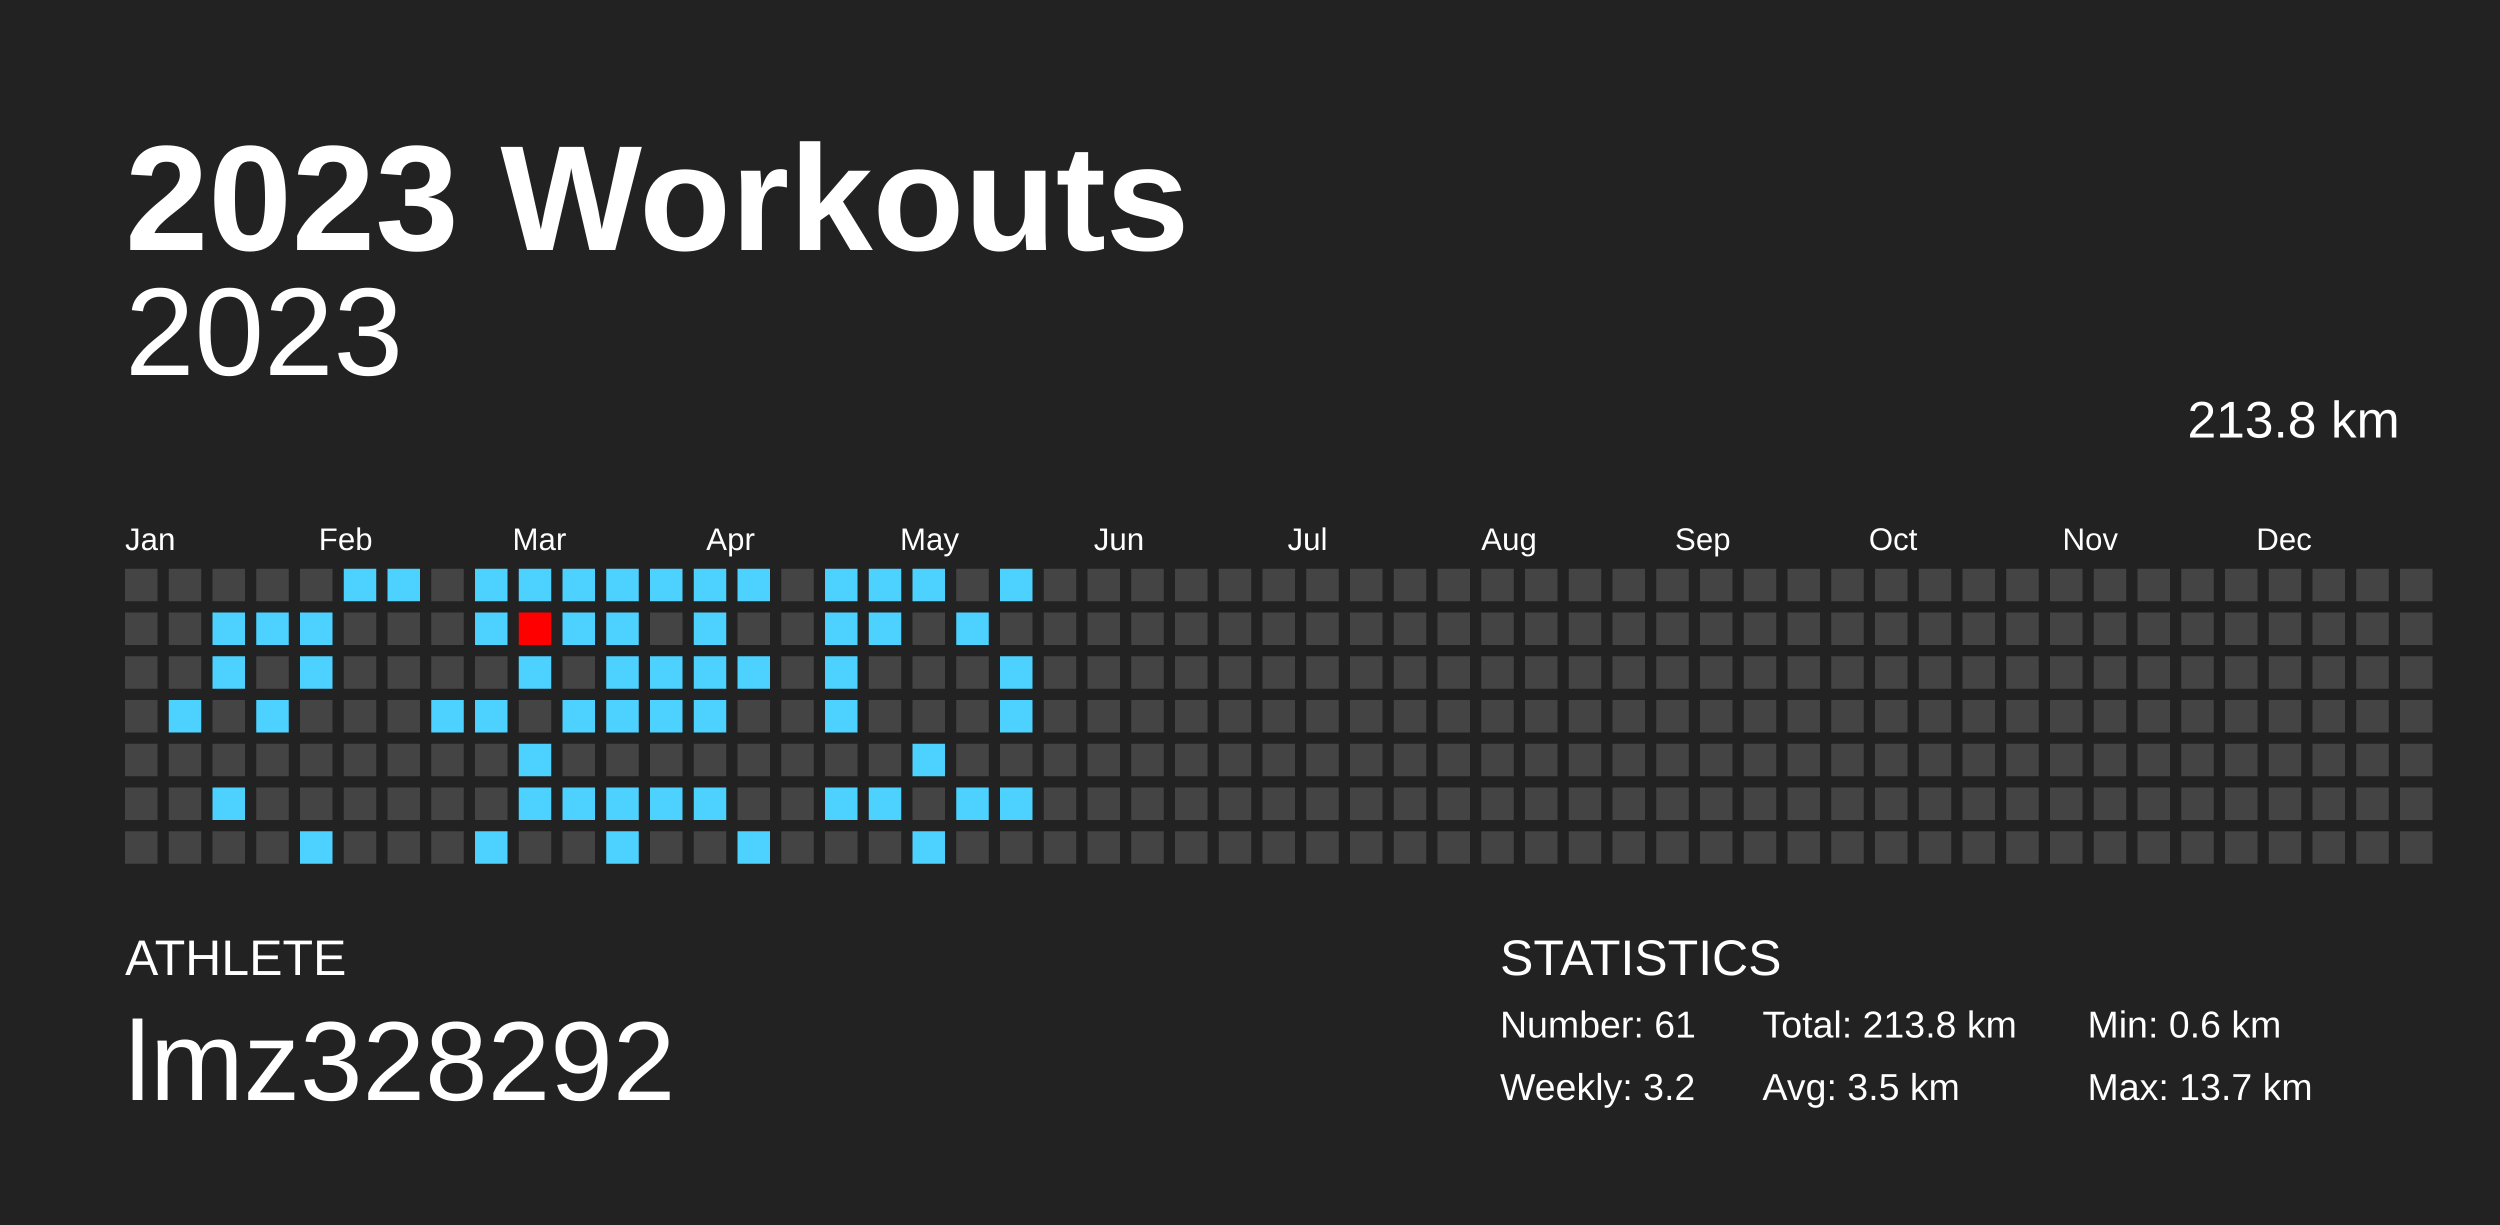
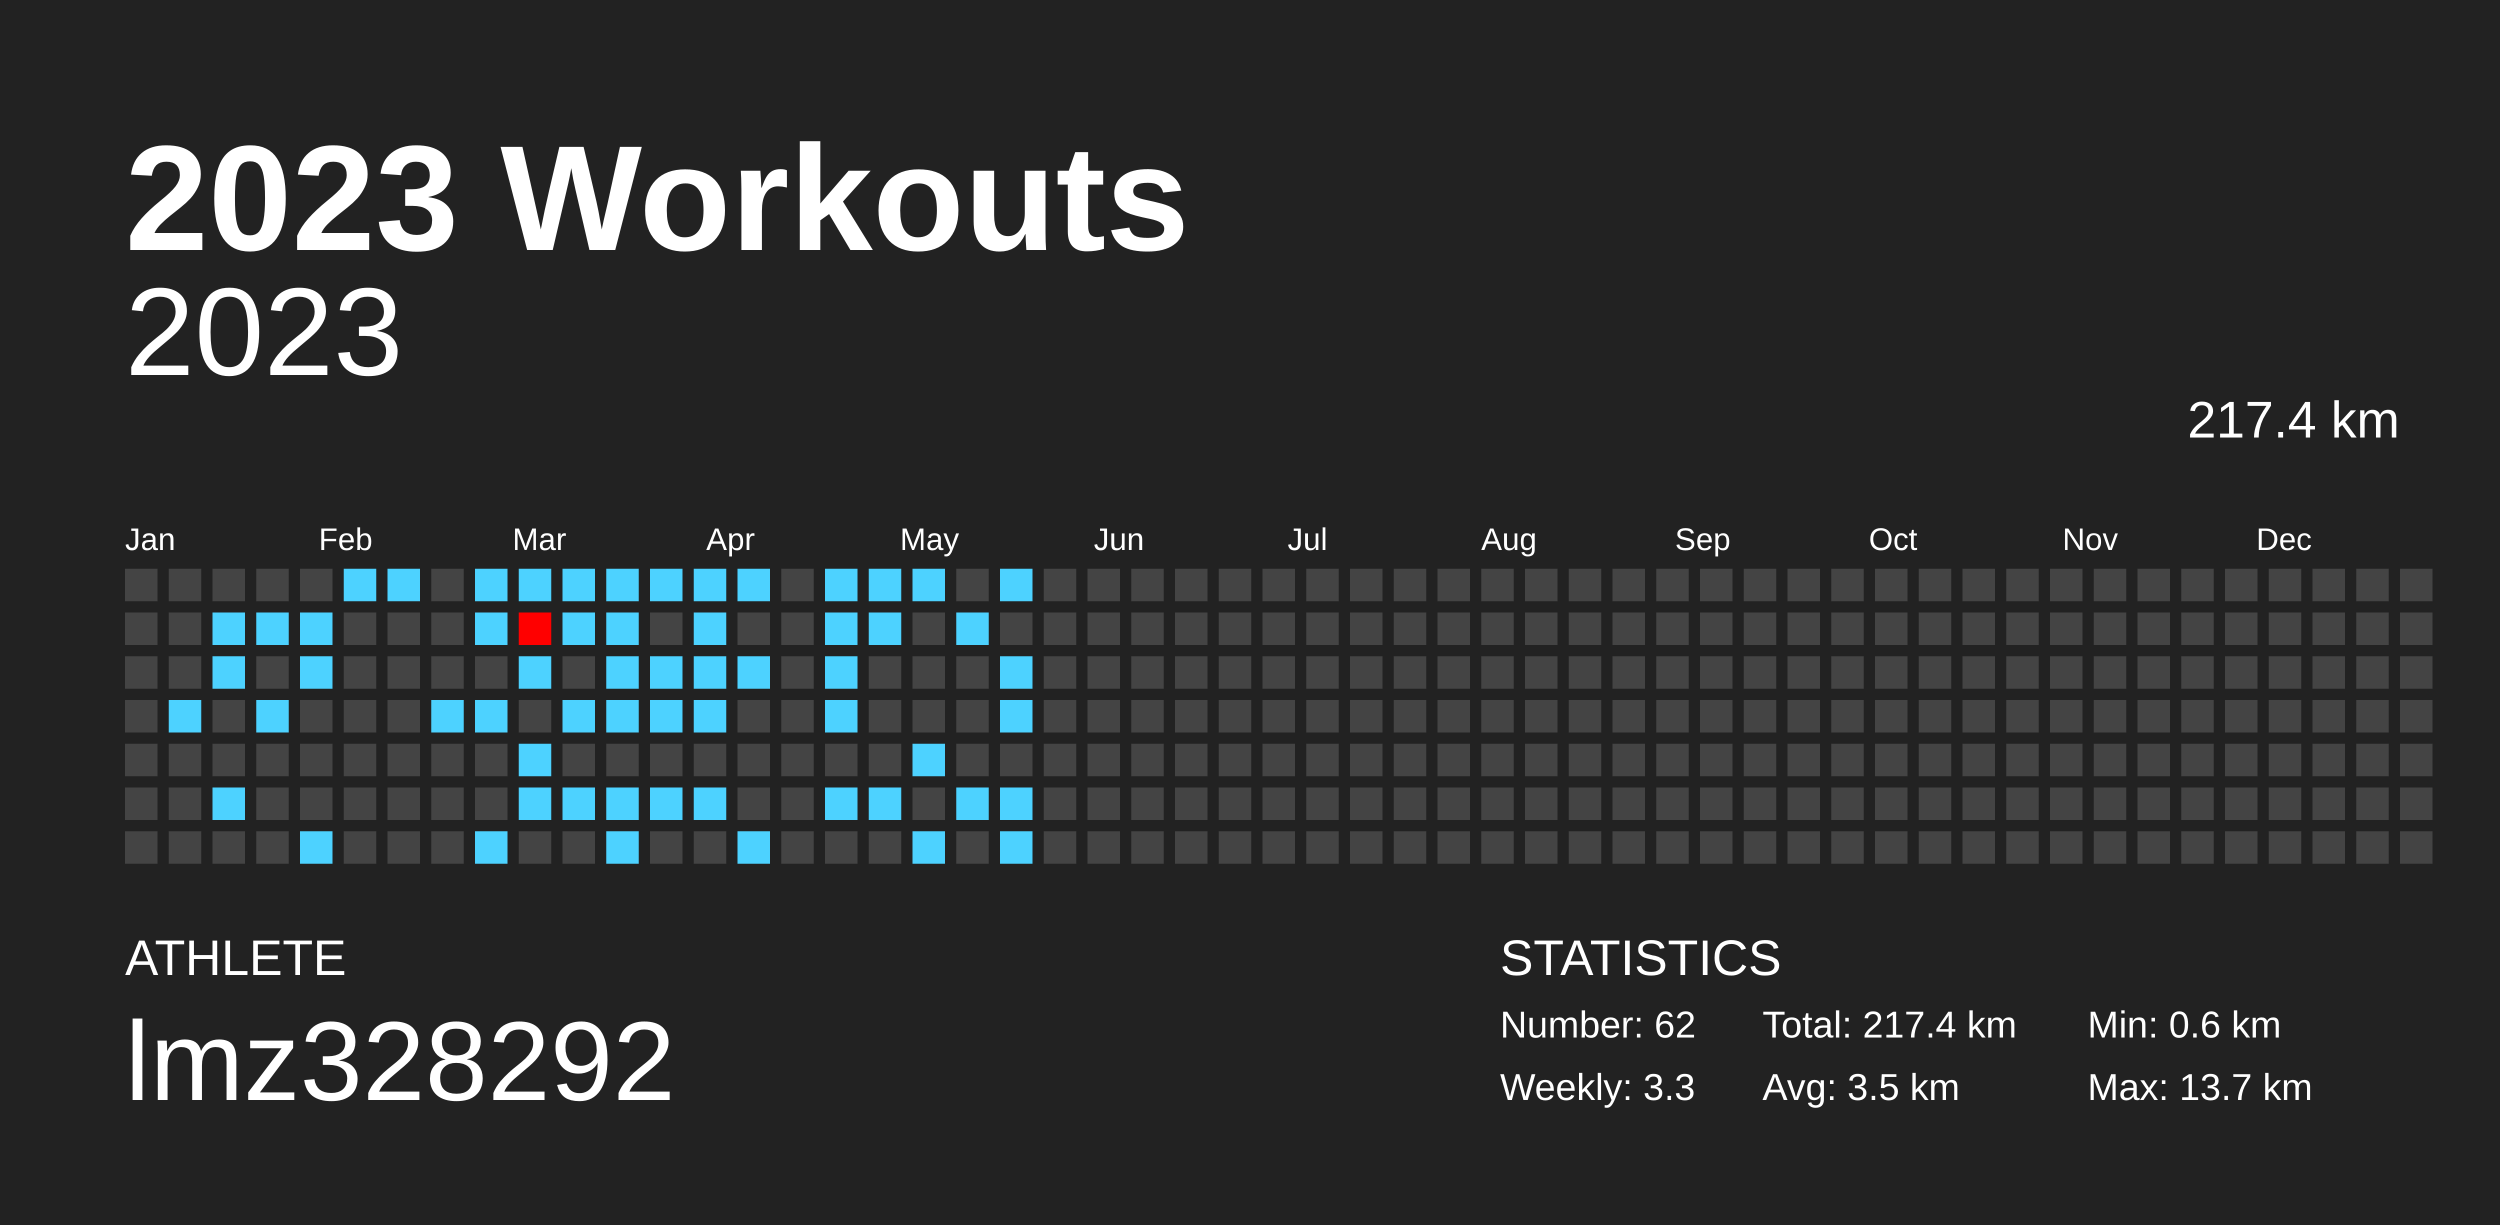
<svg xmlns="http://www.w3.org/2000/svg" baseProfile="full" height="98mm" version="1.1" viewBox="0,0,200,98" width="200mm">
  <defs />
  <rect fill="#222222" height="98" width="200" x="0" y="0" />
  <text fill="#FFFFFF" style="font-size:12px; font-family:Arial; font-weight:bold;" x="10" y="20">2023 Workouts</text>
  <text fill="#FFFFFF" style="font-size:4px; font-family:Arial" x="10" y="78">ATHLETE</text>
  <text fill="#FFFFFF" style="font-size:9px; font-family:Arial" x="10" y="88">lmz328292</text>
  <text fill="#FFFFFF" style="font-size:4px; font-family:Arial" x="120" y="78">STATISTICS</text>
-   <text fill="#FFFFFF" style="font-size:3px; font-family:Arial" x="120" y="83">Number: 61</text>
-   <text fill="#FFFFFF" style="font-size:3px; font-family:Arial" x="120" y="88">Weekly: 3.2</text>
-   <text fill="#FFFFFF" style="font-size:3px; font-family:Arial" x="141" y="83">Total: 213.8 km</text>
+   <text fill="#FFFFFF" style="font-size:3px; font-family:Arial" x="120" y="83">Number: 62</text>
+   <text fill="#FFFFFF" style="font-size:3px; font-family:Arial" x="120" y="88">Weekly: 3.3</text>
+   <text fill="#FFFFFF" style="font-size:3px; font-family:Arial" x="141" y="83">Total: 217.4 km</text>
  <text fill="#FFFFFF" style="font-size:3px; font-family:Arial" x="141" y="88">Avg: 3.5 km</text>
  <text fill="#FFFFFF" style="font-size:3px; font-family:Arial" x="167" y="83">Min: 0.6 km</text>
  <text fill="#FFFFFF" style="font-size:3px; font-family:Arial" x="167" y="88">Max: 13.7 km</text>
  <text alignment-baseline="hanging" fill="#FFFFFF" style="font-size:10.0px; font-family:Arial;" x="10" y="30">2023</text>
-   <text alignment-baseline="hanging" fill="#FFFFFF" style="font-size:4.125px; font-family:Arial;" x="175" y="35">213.8 km</text>
+   <text alignment-baseline="hanging" fill="#FFFFFF" style="font-size:4.125px; font-family:Arial;" x="175" y="35">217.4 km</text>
  <text fill="#FFFFFF" style="font-size:2.5px; font-family:Arial" x="10.0" y="44">Jan</text>
  <text fill="#FFFFFF" style="font-size:2.5px; font-family:Arial" x="25.5" y="44">Feb</text>
  <text fill="#FFFFFF" style="font-size:2.5px; font-family:Arial" x="41.0" y="44">Mar</text>
  <text fill="#FFFFFF" style="font-size:2.5px; font-family:Arial" x="56.5" y="44">Apr</text>
  <text fill="#FFFFFF" style="font-size:2.5px; font-family:Arial" x="72.0" y="44">May</text>
  <text fill="#FFFFFF" style="font-size:2.5px; font-family:Arial" x="87.5" y="44">Jun</text>
  <text fill="#FFFFFF" style="font-size:2.5px; font-family:Arial" x="103.0" y="44">Jul</text>
  <text fill="#FFFFFF" style="font-size:2.5px; font-family:Arial" x="118.5" y="44">Aug</text>
  <text fill="#FFFFFF" style="font-size:2.5px; font-family:Arial" x="134.0" y="44">Sep</text>
  <text fill="#FFFFFF" style="font-size:2.5px; font-family:Arial" x="149.5" y="44">Oct</text>
  <text fill="#FFFFFF" style="font-size:2.5px; font-family:Arial" x="165.0" y="44">Nov</text>
  <text fill="#FFFFFF" style="font-size:2.5px; font-family:Arial" x="180.5" y="44">Dec</text>
  <rect fill="#444444" height="2.6" width="2.6" x="10.0" y="45.5" />
  <rect fill="#444444" height="2.6" width="2.6" x="10.0" y="49.0" />
  <rect fill="#444444" height="2.6" width="2.6" x="10.0" y="52.5" />
  <rect fill="#444444" height="2.6" width="2.6" x="10.0" y="56.0" />
  <rect fill="#444444" height="2.6" width="2.6" x="10.0" y="59.5" />
  <rect fill="#444444" height="2.6" width="2.6" x="10.0" y="63.0" />
  <rect fill="#444444" height="2.6" width="2.6" x="10.0" y="66.5" />
  <rect fill="#444444" height="2.6" width="2.6" x="13.5" y="45.5" />
  <rect fill="#444444" height="2.6" width="2.6" x="13.5" y="49.0" />
  <rect fill="#444444" height="2.6" width="2.6" x="13.5" y="52.5" />
  <rect fill="#4dd2ff" height="2.6" width="2.6" x="13.5" y="56.0" />
  <rect fill="#444444" height="2.6" width="2.6" x="13.5" y="59.5" />
  <rect fill="#444444" height="2.6" width="2.6" x="13.5" y="63.0" />
  <rect fill="#444444" height="2.6" width="2.6" x="13.5" y="66.5" />
  <rect fill="#444444" height="2.6" width="2.6" x="17.0" y="45.5" />
  <rect fill="#4dd2ff" height="2.6" width="2.6" x="17.0" y="49.0" />
  <rect fill="#4dd2ff" height="2.6" width="2.6" x="17.0" y="52.5" />
  <rect fill="#444444" height="2.6" width="2.6" x="17.0" y="56.0" />
  <rect fill="#444444" height="2.6" width="2.6" x="17.0" y="59.5" />
  <rect fill="#4dd2ff" height="2.6" width="2.6" x="17.0" y="63.0" />
  <rect fill="#444444" height="2.6" width="2.6" x="17.0" y="66.5" />
  <rect fill="#444444" height="2.6" width="2.6" x="20.5" y="45.5" />
  <rect fill="#4dd2ff" height="2.6" width="2.6" x="20.5" y="49.0" />
  <rect fill="#444444" height="2.6" width="2.6" x="20.5" y="52.5" />
  <rect fill="#4dd2ff" height="2.6" width="2.6" x="20.5" y="56.0" />
  <rect fill="#444444" height="2.6" width="2.6" x="20.5" y="59.5" />
  <rect fill="#444444" height="2.6" width="2.6" x="20.5" y="63.0" />
  <rect fill="#444444" height="2.6" width="2.6" x="20.5" y="66.5" />
  <rect fill="#444444" height="2.6" width="2.6" x="24.0" y="45.5" />
  <rect fill="#4dd2ff" height="2.6" width="2.6" x="24.0" y="49.0" />
  <rect fill="#4dd2ff" height="2.6" width="2.6" x="24.0" y="52.5" />
  <rect fill="#444444" height="2.6" width="2.6" x="24.0" y="56.0" />
  <rect fill="#444444" height="2.6" width="2.6" x="24.0" y="59.5" />
  <rect fill="#444444" height="2.6" width="2.6" x="24.0" y="63.0" />
  <rect fill="#4dd2ff" height="2.6" width="2.6" x="24.0" y="66.5" />
  <rect fill="#4dd2ff" height="2.6" width="2.6" x="27.5" y="45.5" />
  <rect fill="#444444" height="2.6" width="2.6" x="27.5" y="49.0" />
  <rect fill="#444444" height="2.6" width="2.6" x="27.5" y="52.5" />
  <rect fill="#444444" height="2.6" width="2.6" x="27.5" y="56.0" />
  <rect fill="#444444" height="2.6" width="2.6" x="27.5" y="59.5" />
  <rect fill="#444444" height="2.6" width="2.6" x="27.5" y="63.0" />
  <rect fill="#444444" height="2.6" width="2.6" x="27.5" y="66.5" />
  <rect fill="#4dd2ff" height="2.6" width="2.6" x="31.0" y="45.5" />
  <rect fill="#444444" height="2.6" width="2.6" x="31.0" y="49.0" />
  <rect fill="#444444" height="2.6" width="2.6" x="31.0" y="52.5" />
  <rect fill="#444444" height="2.6" width="2.6" x="31.0" y="56.0" />
  <rect fill="#444444" height="2.6" width="2.6" x="31.0" y="59.5" />
  <rect fill="#444444" height="2.6" width="2.6" x="31.0" y="63.0" />
  <rect fill="#444444" height="2.6" width="2.6" x="31.0" y="66.5" />
  <rect fill="#444444" height="2.6" width="2.6" x="34.5" y="45.5" />
  <rect fill="#444444" height="2.6" width="2.6" x="34.5" y="49.0" />
  <rect fill="#444444" height="2.6" width="2.6" x="34.5" y="52.5" />
  <rect fill="#4dd2ff" height="2.6" width="2.6" x="34.5" y="56.0" />
  <rect fill="#444444" height="2.6" width="2.6" x="34.5" y="59.5" />
  <rect fill="#444444" height="2.6" width="2.6" x="34.5" y="63.0" />
  <rect fill="#444444" height="2.6" width="2.6" x="34.5" y="66.5" />
  <rect fill="#4dd2ff" height="2.6" width="2.6" x="38.0" y="45.5" />
  <rect fill="#4dd2ff" height="2.6" width="2.6" x="38.0" y="49.0" />
  <rect fill="#444444" height="2.6" width="2.6" x="38.0" y="52.5" />
  <rect fill="#4dd2ff" height="2.6" width="2.6" x="38.0" y="56.0" />
  <rect fill="#444444" height="2.6" width="2.6" x="38.0" y="59.5" />
  <rect fill="#444444" height="2.6" width="2.6" x="38.0" y="63.0" />
  <rect fill="#4dd2ff" height="2.6" width="2.6" x="38.0" y="66.5" />
  <rect fill="#4dd2ff" height="2.6" width="2.6" x="41.5" y="45.5" />
  <rect fill="#ff0000" height="2.6" width="2.6" x="41.5" y="49.0" />
  <rect fill="#4dd2ff" height="2.6" width="2.6" x="41.5" y="52.5" />
  <rect fill="#444444" height="2.6" width="2.6" x="41.5" y="56.0" />
  <rect fill="#4dd2ff" height="2.6" width="2.6" x="41.5" y="59.5" />
  <rect fill="#4dd2ff" height="2.6" width="2.6" x="41.5" y="63.0" />
  <rect fill="#444444" height="2.6" width="2.6" x="41.5" y="66.5" />
  <rect fill="#4dd2ff" height="2.6" width="2.6" x="45.0" y="45.5" />
  <rect fill="#4dd2ff" height="2.6" width="2.6" x="45.0" y="49.0" />
  <rect fill="#444444" height="2.6" width="2.6" x="45.0" y="52.5" />
  <rect fill="#4dd2ff" height="2.6" width="2.6" x="45.0" y="56.0" />
  <rect fill="#444444" height="2.6" width="2.6" x="45.0" y="59.5" />
  <rect fill="#4dd2ff" height="2.6" width="2.6" x="45.0" y="63.0" />
  <rect fill="#444444" height="2.6" width="2.6" x="45.0" y="66.5" />
  <rect fill="#4dd2ff" height="2.6" width="2.6" x="48.5" y="45.5" />
  <rect fill="#4dd2ff" height="2.6" width="2.6" x="48.5" y="49.0" />
  <rect fill="#4dd2ff" height="2.6" width="2.6" x="48.5" y="52.5" />
  <rect fill="#4dd2ff" height="2.6" width="2.6" x="48.5" y="56.0" />
  <rect fill="#444444" height="2.6" width="2.6" x="48.5" y="59.5" />
  <rect fill="#4dd2ff" height="2.6" width="2.6" x="48.5" y="63.0" />
  <rect fill="#4dd2ff" height="2.6" width="2.6" x="48.5" y="66.5" />
  <rect fill="#4dd2ff" height="2.6" width="2.6" x="52.0" y="45.5" />
  <rect fill="#444444" height="2.6" width="2.6" x="52.0" y="49.0" />
  <rect fill="#4dd2ff" height="2.6" width="2.6" x="52.0" y="52.5" />
  <rect fill="#4dd2ff" height="2.6" width="2.6" x="52.0" y="56.0" />
  <rect fill="#444444" height="2.6" width="2.6" x="52.0" y="59.5" />
  <rect fill="#4dd2ff" height="2.6" width="2.6" x="52.0" y="63.0" />
  <rect fill="#444444" height="2.6" width="2.6" x="52.0" y="66.5" />
  <rect fill="#4dd2ff" height="2.6" width="2.6" x="55.5" y="45.5" />
  <rect fill="#4dd2ff" height="2.6" width="2.6" x="55.5" y="49.0" />
  <rect fill="#4dd2ff" height="2.6" width="2.6" x="55.5" y="52.5" />
  <rect fill="#4dd2ff" height="2.6" width="2.6" x="55.5" y="56.0" />
  <rect fill="#444444" height="2.6" width="2.6" x="55.5" y="59.5" />
  <rect fill="#4dd2ff" height="2.6" width="2.6" x="55.5" y="63.0" />
  <rect fill="#444444" height="2.6" width="2.6" x="55.5" y="66.5" />
  <rect fill="#4dd2ff" height="2.6" width="2.6" x="59.0" y="45.5" />
  <rect fill="#444444" height="2.6" width="2.6" x="59.0" y="49.0" />
  <rect fill="#4dd2ff" height="2.6" width="2.6" x="59.0" y="52.5" />
  <rect fill="#444444" height="2.6" width="2.6" x="59.0" y="56.0" />
  <rect fill="#444444" height="2.6" width="2.6" x="59.0" y="59.5" />
  <rect fill="#444444" height="2.6" width="2.6" x="59.0" y="63.0" />
  <rect fill="#4dd2ff" height="2.6" width="2.6" x="59.0" y="66.5" />
  <rect fill="#444444" height="2.6" width="2.6" x="62.5" y="45.5" />
  <rect fill="#444444" height="2.6" width="2.6" x="62.5" y="49.0" />
  <rect fill="#444444" height="2.6" width="2.6" x="62.5" y="52.5" />
  <rect fill="#444444" height="2.6" width="2.6" x="62.5" y="56.0" />
  <rect fill="#444444" height="2.6" width="2.6" x="62.5" y="59.5" />
  <rect fill="#444444" height="2.6" width="2.6" x="62.5" y="63.0" />
  <rect fill="#444444" height="2.6" width="2.6" x="62.5" y="66.5" />
  <rect fill="#4dd2ff" height="2.6" width="2.6" x="66.0" y="45.5" />
  <rect fill="#4dd2ff" height="2.6" width="2.6" x="66.0" y="49.0" />
  <rect fill="#4dd2ff" height="2.6" width="2.6" x="66.0" y="52.5" />
  <rect fill="#4dd2ff" height="2.6" width="2.6" x="66.0" y="56.0" />
  <rect fill="#444444" height="2.6" width="2.6" x="66.0" y="59.5" />
  <rect fill="#4dd2ff" height="2.6" width="2.6" x="66.0" y="63.0" />
  <rect fill="#444444" height="2.6" width="2.6" x="66.0" y="66.5" />
  <rect fill="#4dd2ff" height="2.6" width="2.6" x="69.5" y="45.5" />
  <rect fill="#4dd2ff" height="2.6" width="2.6" x="69.5" y="49.0" />
  <rect fill="#444444" height="2.6" width="2.6" x="69.5" y="52.5" />
  <rect fill="#444444" height="2.6" width="2.6" x="69.5" y="56.0" />
  <rect fill="#444444" height="2.6" width="2.6" x="69.5" y="59.5" />
  <rect fill="#4dd2ff" height="2.6" width="2.6" x="69.5" y="63.0" />
  <rect fill="#444444" height="2.6" width="2.6" x="69.5" y="66.5" />
  <rect fill="#4dd2ff" height="2.6" width="2.6" x="73.0" y="45.5" />
  <rect fill="#444444" height="2.6" width="2.6" x="73.0" y="49.0" />
  <rect fill="#444444" height="2.6" width="2.6" x="73.0" y="52.5" />
  <rect fill="#444444" height="2.6" width="2.6" x="73.0" y="56.0" />
  <rect fill="#4dd2ff" height="2.6" width="2.6" x="73.0" y="59.5" />
  <rect fill="#444444" height="2.6" width="2.6" x="73.0" y="63.0" />
  <rect fill="#4dd2ff" height="2.6" width="2.6" x="73.0" y="66.5" />
  <rect fill="#444444" height="2.6" width="2.6" x="76.5" y="45.5" />
  <rect fill="#4dd2ff" height="2.6" width="2.6" x="76.5" y="49.0" />
  <rect fill="#444444" height="2.6" width="2.6" x="76.5" y="52.5" />
  <rect fill="#444444" height="2.6" width="2.6" x="76.5" y="56.0" />
  <rect fill="#444444" height="2.6" width="2.6" x="76.5" y="59.5" />
  <rect fill="#4dd2ff" height="2.6" width="2.6" x="76.5" y="63.0" />
  <rect fill="#444444" height="2.6" width="2.6" x="76.5" y="66.5" />
  <rect fill="#4dd2ff" height="2.6" width="2.6" x="80.0" y="45.5" />
  <rect fill="#444444" height="2.6" width="2.6" x="80.0" y="49.0" />
  <rect fill="#4dd2ff" height="2.6" width="2.6" x="80.0" y="52.5" />
  <rect fill="#4dd2ff" height="2.6" width="2.6" x="80.0" y="56.0" />
  <rect fill="#444444" height="2.6" width="2.6" x="80.0" y="59.5" />
  <rect fill="#4dd2ff" height="2.6" width="2.6" x="80.0" y="63.0" />
-   <rect fill="#444444" height="2.6" width="2.6" x="80.0" y="66.5" />
+   <rect fill="#4dd2ff" height="2.6" width="2.6" x="80.0" y="66.5" />
  <rect fill="#444444" height="2.6" width="2.6" x="83.5" y="45.5" />
  <rect fill="#444444" height="2.6" width="2.6" x="83.5" y="49.0" />
  <rect fill="#444444" height="2.6" width="2.6" x="83.5" y="52.5" />
  <rect fill="#444444" height="2.6" width="2.6" x="83.5" y="56.0" />
  <rect fill="#444444" height="2.6" width="2.6" x="83.5" y="59.5" />
  <rect fill="#444444" height="2.6" width="2.6" x="83.5" y="63.0" />
  <rect fill="#444444" height="2.6" width="2.6" x="83.5" y="66.5" />
  <rect fill="#444444" height="2.6" width="2.6" x="87.0" y="45.5" />
  <rect fill="#444444" height="2.6" width="2.6" x="87.0" y="49.0" />
  <rect fill="#444444" height="2.6" width="2.6" x="87.0" y="52.5" />
  <rect fill="#444444" height="2.6" width="2.6" x="87.0" y="56.0" />
  <rect fill="#444444" height="2.6" width="2.6" x="87.0" y="59.5" />
  <rect fill="#444444" height="2.6" width="2.6" x="87.0" y="63.0" />
  <rect fill="#444444" height="2.6" width="2.6" x="87.0" y="66.5" />
  <rect fill="#444444" height="2.6" width="2.6" x="90.5" y="45.5" />
  <rect fill="#444444" height="2.6" width="2.6" x="90.5" y="49.0" />
  <rect fill="#444444" height="2.6" width="2.6" x="90.5" y="52.5" />
  <rect fill="#444444" height="2.6" width="2.6" x="90.5" y="56.0" />
  <rect fill="#444444" height="2.6" width="2.6" x="90.5" y="59.5" />
  <rect fill="#444444" height="2.6" width="2.6" x="90.5" y="63.0" />
  <rect fill="#444444" height="2.6" width="2.6" x="90.5" y="66.5" />
  <rect fill="#444444" height="2.6" width="2.6" x="94.0" y="45.5" />
  <rect fill="#444444" height="2.6" width="2.6" x="94.0" y="49.0" />
  <rect fill="#444444" height="2.6" width="2.6" x="94.0" y="52.5" />
  <rect fill="#444444" height="2.6" width="2.6" x="94.0" y="56.0" />
  <rect fill="#444444" height="2.6" width="2.6" x="94.0" y="59.5" />
  <rect fill="#444444" height="2.6" width="2.6" x="94.0" y="63.0" />
  <rect fill="#444444" height="2.6" width="2.6" x="94.0" y="66.5" />
  <rect fill="#444444" height="2.6" width="2.6" x="97.5" y="45.5" />
  <rect fill="#444444" height="2.6" width="2.6" x="97.5" y="49.0" />
  <rect fill="#444444" height="2.6" width="2.6" x="97.5" y="52.5" />
  <rect fill="#444444" height="2.6" width="2.6" x="97.5" y="56.0" />
  <rect fill="#444444" height="2.6" width="2.6" x="97.5" y="59.5" />
  <rect fill="#444444" height="2.6" width="2.6" x="97.5" y="63.0" />
  <rect fill="#444444" height="2.6" width="2.6" x="97.5" y="66.5" />
  <rect fill="#444444" height="2.6" width="2.6" x="101.0" y="45.5" />
  <rect fill="#444444" height="2.6" width="2.6" x="101.0" y="49.0" />
  <rect fill="#444444" height="2.6" width="2.6" x="101.0" y="52.5" />
  <rect fill="#444444" height="2.6" width="2.6" x="101.0" y="56.0" />
  <rect fill="#444444" height="2.6" width="2.6" x="101.0" y="59.5" />
  <rect fill="#444444" height="2.6" width="2.6" x="101.0" y="63.0" />
  <rect fill="#444444" height="2.6" width="2.6" x="101.0" y="66.5" />
  <rect fill="#444444" height="2.6" width="2.6" x="104.5" y="45.5" />
  <rect fill="#444444" height="2.6" width="2.6" x="104.5" y="49.0" />
  <rect fill="#444444" height="2.6" width="2.6" x="104.5" y="52.5" />
  <rect fill="#444444" height="2.6" width="2.6" x="104.5" y="56.0" />
  <rect fill="#444444" height="2.6" width="2.6" x="104.5" y="59.5" />
  <rect fill="#444444" height="2.6" width="2.6" x="104.5" y="63.0" />
  <rect fill="#444444" height="2.6" width="2.6" x="104.5" y="66.5" />
  <rect fill="#444444" height="2.6" width="2.6" x="108.0" y="45.5" />
  <rect fill="#444444" height="2.6" width="2.6" x="108.0" y="49.0" />
  <rect fill="#444444" height="2.6" width="2.6" x="108.0" y="52.5" />
  <rect fill="#444444" height="2.6" width="2.6" x="108.0" y="56.0" />
  <rect fill="#444444" height="2.6" width="2.6" x="108.0" y="59.5" />
  <rect fill="#444444" height="2.6" width="2.6" x="108.0" y="63.0" />
  <rect fill="#444444" height="2.6" width="2.6" x="108.0" y="66.5" />
  <rect fill="#444444" height="2.6" width="2.6" x="111.5" y="45.5" />
  <rect fill="#444444" height="2.6" width="2.6" x="111.5" y="49.0" />
  <rect fill="#444444" height="2.6" width="2.6" x="111.5" y="52.5" />
  <rect fill="#444444" height="2.6" width="2.6" x="111.5" y="56.0" />
  <rect fill="#444444" height="2.6" width="2.6" x="111.5" y="59.5" />
  <rect fill="#444444" height="2.6" width="2.6" x="111.5" y="63.0" />
  <rect fill="#444444" height="2.6" width="2.6" x="111.5" y="66.5" />
  <rect fill="#444444" height="2.6" width="2.6" x="115.0" y="45.5" />
  <rect fill="#444444" height="2.6" width="2.6" x="115.0" y="49.0" />
  <rect fill="#444444" height="2.6" width="2.6" x="115.0" y="52.5" />
  <rect fill="#444444" height="2.6" width="2.6" x="115.0" y="56.0" />
  <rect fill="#444444" height="2.6" width="2.6" x="115.0" y="59.5" />
  <rect fill="#444444" height="2.6" width="2.6" x="115.0" y="63.0" />
  <rect fill="#444444" height="2.6" width="2.6" x="115.0" y="66.5" />
  <rect fill="#444444" height="2.6" width="2.6" x="118.5" y="45.5" />
  <rect fill="#444444" height="2.6" width="2.6" x="118.5" y="49.0" />
  <rect fill="#444444" height="2.6" width="2.6" x="118.5" y="52.5" />
  <rect fill="#444444" height="2.6" width="2.6" x="118.5" y="56.0" />
  <rect fill="#444444" height="2.6" width="2.6" x="118.5" y="59.5" />
  <rect fill="#444444" height="2.6" width="2.6" x="118.5" y="63.0" />
  <rect fill="#444444" height="2.6" width="2.6" x="118.5" y="66.5" />
  <rect fill="#444444" height="2.6" width="2.6" x="122.0" y="45.5" />
  <rect fill="#444444" height="2.6" width="2.6" x="122.0" y="49.0" />
  <rect fill="#444444" height="2.6" width="2.6" x="122.0" y="52.5" />
  <rect fill="#444444" height="2.6" width="2.6" x="122.0" y="56.0" />
  <rect fill="#444444" height="2.6" width="2.6" x="122.0" y="59.5" />
  <rect fill="#444444" height="2.6" width="2.6" x="122.0" y="63.0" />
  <rect fill="#444444" height="2.6" width="2.6" x="122.0" y="66.5" />
  <rect fill="#444444" height="2.6" width="2.6" x="125.5" y="45.5" />
  <rect fill="#444444" height="2.6" width="2.6" x="125.5" y="49.0" />
  <rect fill="#444444" height="2.6" width="2.6" x="125.5" y="52.5" />
  <rect fill="#444444" height="2.6" width="2.6" x="125.5" y="56.0" />
  <rect fill="#444444" height="2.6" width="2.6" x="125.5" y="59.5" />
  <rect fill="#444444" height="2.6" width="2.6" x="125.5" y="63.0" />
  <rect fill="#444444" height="2.6" width="2.6" x="125.5" y="66.5" />
  <rect fill="#444444" height="2.6" width="2.6" x="129.0" y="45.5" />
  <rect fill="#444444" height="2.6" width="2.6" x="129.0" y="49.0" />
  <rect fill="#444444" height="2.6" width="2.6" x="129.0" y="52.5" />
  <rect fill="#444444" height="2.6" width="2.6" x="129.0" y="56.0" />
  <rect fill="#444444" height="2.6" width="2.6" x="129.0" y="59.5" />
  <rect fill="#444444" height="2.6" width="2.6" x="129.0" y="63.0" />
  <rect fill="#444444" height="2.6" width="2.6" x="129.0" y="66.5" />
  <rect fill="#444444" height="2.6" width="2.6" x="132.5" y="45.5" />
  <rect fill="#444444" height="2.6" width="2.6" x="132.5" y="49.0" />
  <rect fill="#444444" height="2.6" width="2.6" x="132.5" y="52.5" />
  <rect fill="#444444" height="2.6" width="2.6" x="132.5" y="56.0" />
  <rect fill="#444444" height="2.6" width="2.6" x="132.5" y="59.5" />
  <rect fill="#444444" height="2.6" width="2.6" x="132.5" y="63.0" />
  <rect fill="#444444" height="2.6" width="2.6" x="132.5" y="66.5" />
  <rect fill="#444444" height="2.6" width="2.6" x="136.0" y="45.5" />
  <rect fill="#444444" height="2.6" width="2.6" x="136.0" y="49.0" />
  <rect fill="#444444" height="2.6" width="2.6" x="136.0" y="52.5" />
  <rect fill="#444444" height="2.6" width="2.6" x="136.0" y="56.0" />
  <rect fill="#444444" height="2.6" width="2.6" x="136.0" y="59.5" />
  <rect fill="#444444" height="2.6" width="2.6" x="136.0" y="63.0" />
  <rect fill="#444444" height="2.6" width="2.6" x="136.0" y="66.5" />
  <rect fill="#444444" height="2.6" width="2.6" x="139.5" y="45.5" />
  <rect fill="#444444" height="2.6" width="2.6" x="139.5" y="49.0" />
  <rect fill="#444444" height="2.6" width="2.6" x="139.5" y="52.5" />
  <rect fill="#444444" height="2.6" width="2.6" x="139.5" y="56.0" />
  <rect fill="#444444" height="2.6" width="2.6" x="139.5" y="59.5" />
  <rect fill="#444444" height="2.6" width="2.6" x="139.5" y="63.0" />
  <rect fill="#444444" height="2.6" width="2.6" x="139.5" y="66.5" />
  <rect fill="#444444" height="2.6" width="2.6" x="143.0" y="45.5" />
  <rect fill="#444444" height="2.6" width="2.6" x="143.0" y="49.0" />
  <rect fill="#444444" height="2.6" width="2.6" x="143.0" y="52.5" />
  <rect fill="#444444" height="2.6" width="2.6" x="143.0" y="56.0" />
  <rect fill="#444444" height="2.6" width="2.6" x="143.0" y="59.5" />
  <rect fill="#444444" height="2.6" width="2.6" x="143.0" y="63.0" />
  <rect fill="#444444" height="2.6" width="2.6" x="143.0" y="66.5" />
  <rect fill="#444444" height="2.6" width="2.6" x="146.5" y="45.5" />
  <rect fill="#444444" height="2.6" width="2.6" x="146.5" y="49.0" />
  <rect fill="#444444" height="2.6" width="2.6" x="146.5" y="52.5" />
  <rect fill="#444444" height="2.6" width="2.6" x="146.5" y="56.0" />
  <rect fill="#444444" height="2.6" width="2.6" x="146.5" y="59.5" />
  <rect fill="#444444" height="2.6" width="2.6" x="146.5" y="63.0" />
  <rect fill="#444444" height="2.6" width="2.6" x="146.5" y="66.5" />
  <rect fill="#444444" height="2.6" width="2.6" x="150.0" y="45.5" />
  <rect fill="#444444" height="2.6" width="2.6" x="150.0" y="49.0" />
  <rect fill="#444444" height="2.6" width="2.6" x="150.0" y="52.5" />
  <rect fill="#444444" height="2.6" width="2.6" x="150.0" y="56.0" />
  <rect fill="#444444" height="2.6" width="2.6" x="150.0" y="59.5" />
  <rect fill="#444444" height="2.6" width="2.6" x="150.0" y="63.0" />
  <rect fill="#444444" height="2.6" width="2.6" x="150.0" y="66.5" />
  <rect fill="#444444" height="2.6" width="2.6" x="153.5" y="45.5" />
  <rect fill="#444444" height="2.6" width="2.6" x="153.5" y="49.0" />
  <rect fill="#444444" height="2.6" width="2.6" x="153.5" y="52.5" />
  <rect fill="#444444" height="2.6" width="2.6" x="153.5" y="56.0" />
  <rect fill="#444444" height="2.6" width="2.6" x="153.5" y="59.5" />
  <rect fill="#444444" height="2.6" width="2.6" x="153.5" y="63.0" />
  <rect fill="#444444" height="2.6" width="2.6" x="153.5" y="66.5" />
  <rect fill="#444444" height="2.6" width="2.6" x="157.0" y="45.5" />
  <rect fill="#444444" height="2.6" width="2.6" x="157.0" y="49.0" />
  <rect fill="#444444" height="2.6" width="2.6" x="157.0" y="52.5" />
  <rect fill="#444444" height="2.6" width="2.6" x="157.0" y="56.0" />
  <rect fill="#444444" height="2.6" width="2.6" x="157.0" y="59.5" />
  <rect fill="#444444" height="2.6" width="2.6" x="157.0" y="63.0" />
  <rect fill="#444444" height="2.6" width="2.6" x="157.0" y="66.5" />
  <rect fill="#444444" height="2.6" width="2.6" x="160.5" y="45.5" />
  <rect fill="#444444" height="2.6" width="2.6" x="160.5" y="49.0" />
  <rect fill="#444444" height="2.6" width="2.6" x="160.5" y="52.5" />
  <rect fill="#444444" height="2.6" width="2.6" x="160.5" y="56.0" />
  <rect fill="#444444" height="2.6" width="2.6" x="160.5" y="59.5" />
  <rect fill="#444444" height="2.6" width="2.6" x="160.5" y="63.0" />
  <rect fill="#444444" height="2.6" width="2.6" x="160.5" y="66.5" />
  <rect fill="#444444" height="2.6" width="2.6" x="164.0" y="45.5" />
  <rect fill="#444444" height="2.6" width="2.6" x="164.0" y="49.0" />
  <rect fill="#444444" height="2.6" width="2.6" x="164.0" y="52.5" />
  <rect fill="#444444" height="2.6" width="2.6" x="164.0" y="56.0" />
  <rect fill="#444444" height="2.6" width="2.6" x="164.0" y="59.5" />
  <rect fill="#444444" height="2.6" width="2.6" x="164.0" y="63.0" />
  <rect fill="#444444" height="2.6" width="2.6" x="164.0" y="66.5" />
  <rect fill="#444444" height="2.6" width="2.6" x="167.5" y="45.5" />
  <rect fill="#444444" height="2.6" width="2.6" x="167.5" y="49.0" />
  <rect fill="#444444" height="2.6" width="2.6" x="167.5" y="52.5" />
  <rect fill="#444444" height="2.6" width="2.6" x="167.5" y="56.0" />
  <rect fill="#444444" height="2.6" width="2.6" x="167.5" y="59.5" />
  <rect fill="#444444" height="2.6" width="2.6" x="167.5" y="63.0" />
  <rect fill="#444444" height="2.6" width="2.6" x="167.5" y="66.5" />
  <rect fill="#444444" height="2.6" width="2.6" x="171.0" y="45.5" />
  <rect fill="#444444" height="2.6" width="2.6" x="171.0" y="49.0" />
  <rect fill="#444444" height="2.6" width="2.6" x="171.0" y="52.5" />
  <rect fill="#444444" height="2.6" width="2.6" x="171.0" y="56.0" />
  <rect fill="#444444" height="2.6" width="2.6" x="171.0" y="59.5" />
  <rect fill="#444444" height="2.6" width="2.6" x="171.0" y="63.0" />
  <rect fill="#444444" height="2.6" width="2.6" x="171.0" y="66.5" />
  <rect fill="#444444" height="2.6" width="2.6" x="174.5" y="45.5" />
  <rect fill="#444444" height="2.6" width="2.6" x="174.5" y="49.0" />
  <rect fill="#444444" height="2.6" width="2.6" x="174.5" y="52.5" />
  <rect fill="#444444" height="2.6" width="2.6" x="174.5" y="56.0" />
  <rect fill="#444444" height="2.6" width="2.6" x="174.5" y="59.5" />
  <rect fill="#444444" height="2.6" width="2.6" x="174.5" y="63.0" />
  <rect fill="#444444" height="2.6" width="2.6" x="174.5" y="66.5" />
  <rect fill="#444444" height="2.6" width="2.6" x="178.0" y="45.5" />
  <rect fill="#444444" height="2.6" width="2.6" x="178.0" y="49.0" />
  <rect fill="#444444" height="2.6" width="2.6" x="178.0" y="52.5" />
  <rect fill="#444444" height="2.6" width="2.6" x="178.0" y="56.0" />
  <rect fill="#444444" height="2.6" width="2.6" x="178.0" y="59.5" />
  <rect fill="#444444" height="2.6" width="2.6" x="178.0" y="63.0" />
  <rect fill="#444444" height="2.6" width="2.6" x="178.0" y="66.5" />
  <rect fill="#444444" height="2.6" width="2.6" x="181.5" y="45.5" />
  <rect fill="#444444" height="2.6" width="2.6" x="181.5" y="49.0" />
  <rect fill="#444444" height="2.6" width="2.6" x="181.5" y="52.5" />
  <rect fill="#444444" height="2.6" width="2.6" x="181.5" y="56.0" />
  <rect fill="#444444" height="2.6" width="2.6" x="181.5" y="59.5" />
  <rect fill="#444444" height="2.6" width="2.6" x="181.5" y="63.0" />
  <rect fill="#444444" height="2.6" width="2.6" x="181.5" y="66.5" />
  <rect fill="#444444" height="2.6" width="2.6" x="185.0" y="45.5" />
  <rect fill="#444444" height="2.6" width="2.6" x="185.0" y="49.0" />
  <rect fill="#444444" height="2.6" width="2.6" x="185.0" y="52.5" />
  <rect fill="#444444" height="2.6" width="2.6" x="185.0" y="56.0" />
  <rect fill="#444444" height="2.6" width="2.6" x="185.0" y="59.5" />
  <rect fill="#444444" height="2.6" width="2.6" x="185.0" y="63.0" />
  <rect fill="#444444" height="2.6" width="2.6" x="185.0" y="66.5" />
  <rect fill="#444444" height="2.6" width="2.6" x="188.5" y="45.5" />
  <rect fill="#444444" height="2.6" width="2.6" x="188.5" y="49.0" />
  <rect fill="#444444" height="2.6" width="2.6" x="188.5" y="52.5" />
  <rect fill="#444444" height="2.6" width="2.6" x="188.5" y="56.0" />
  <rect fill="#444444" height="2.6" width="2.6" x="188.5" y="59.5" />
  <rect fill="#444444" height="2.6" width="2.6" x="188.5" y="63.0" />
  <rect fill="#444444" height="2.6" width="2.6" x="188.5" y="66.5" />
  <rect fill="#444444" height="2.6" width="2.6" x="192.0" y="45.5" />
  <rect fill="#444444" height="2.6" width="2.6" x="192.0" y="49.0" />
  <rect fill="#444444" height="2.6" width="2.6" x="192.0" y="52.5" />
  <rect fill="#444444" height="2.6" width="2.6" x="192.0" y="56.0" />
  <rect fill="#444444" height="2.6" width="2.6" x="192.0" y="59.5" />
  <rect fill="#444444" height="2.6" width="2.6" x="192.0" y="63.0" />
  <rect fill="#444444" height="2.6" width="2.6" x="192.0" y="66.5" />
</svg>
